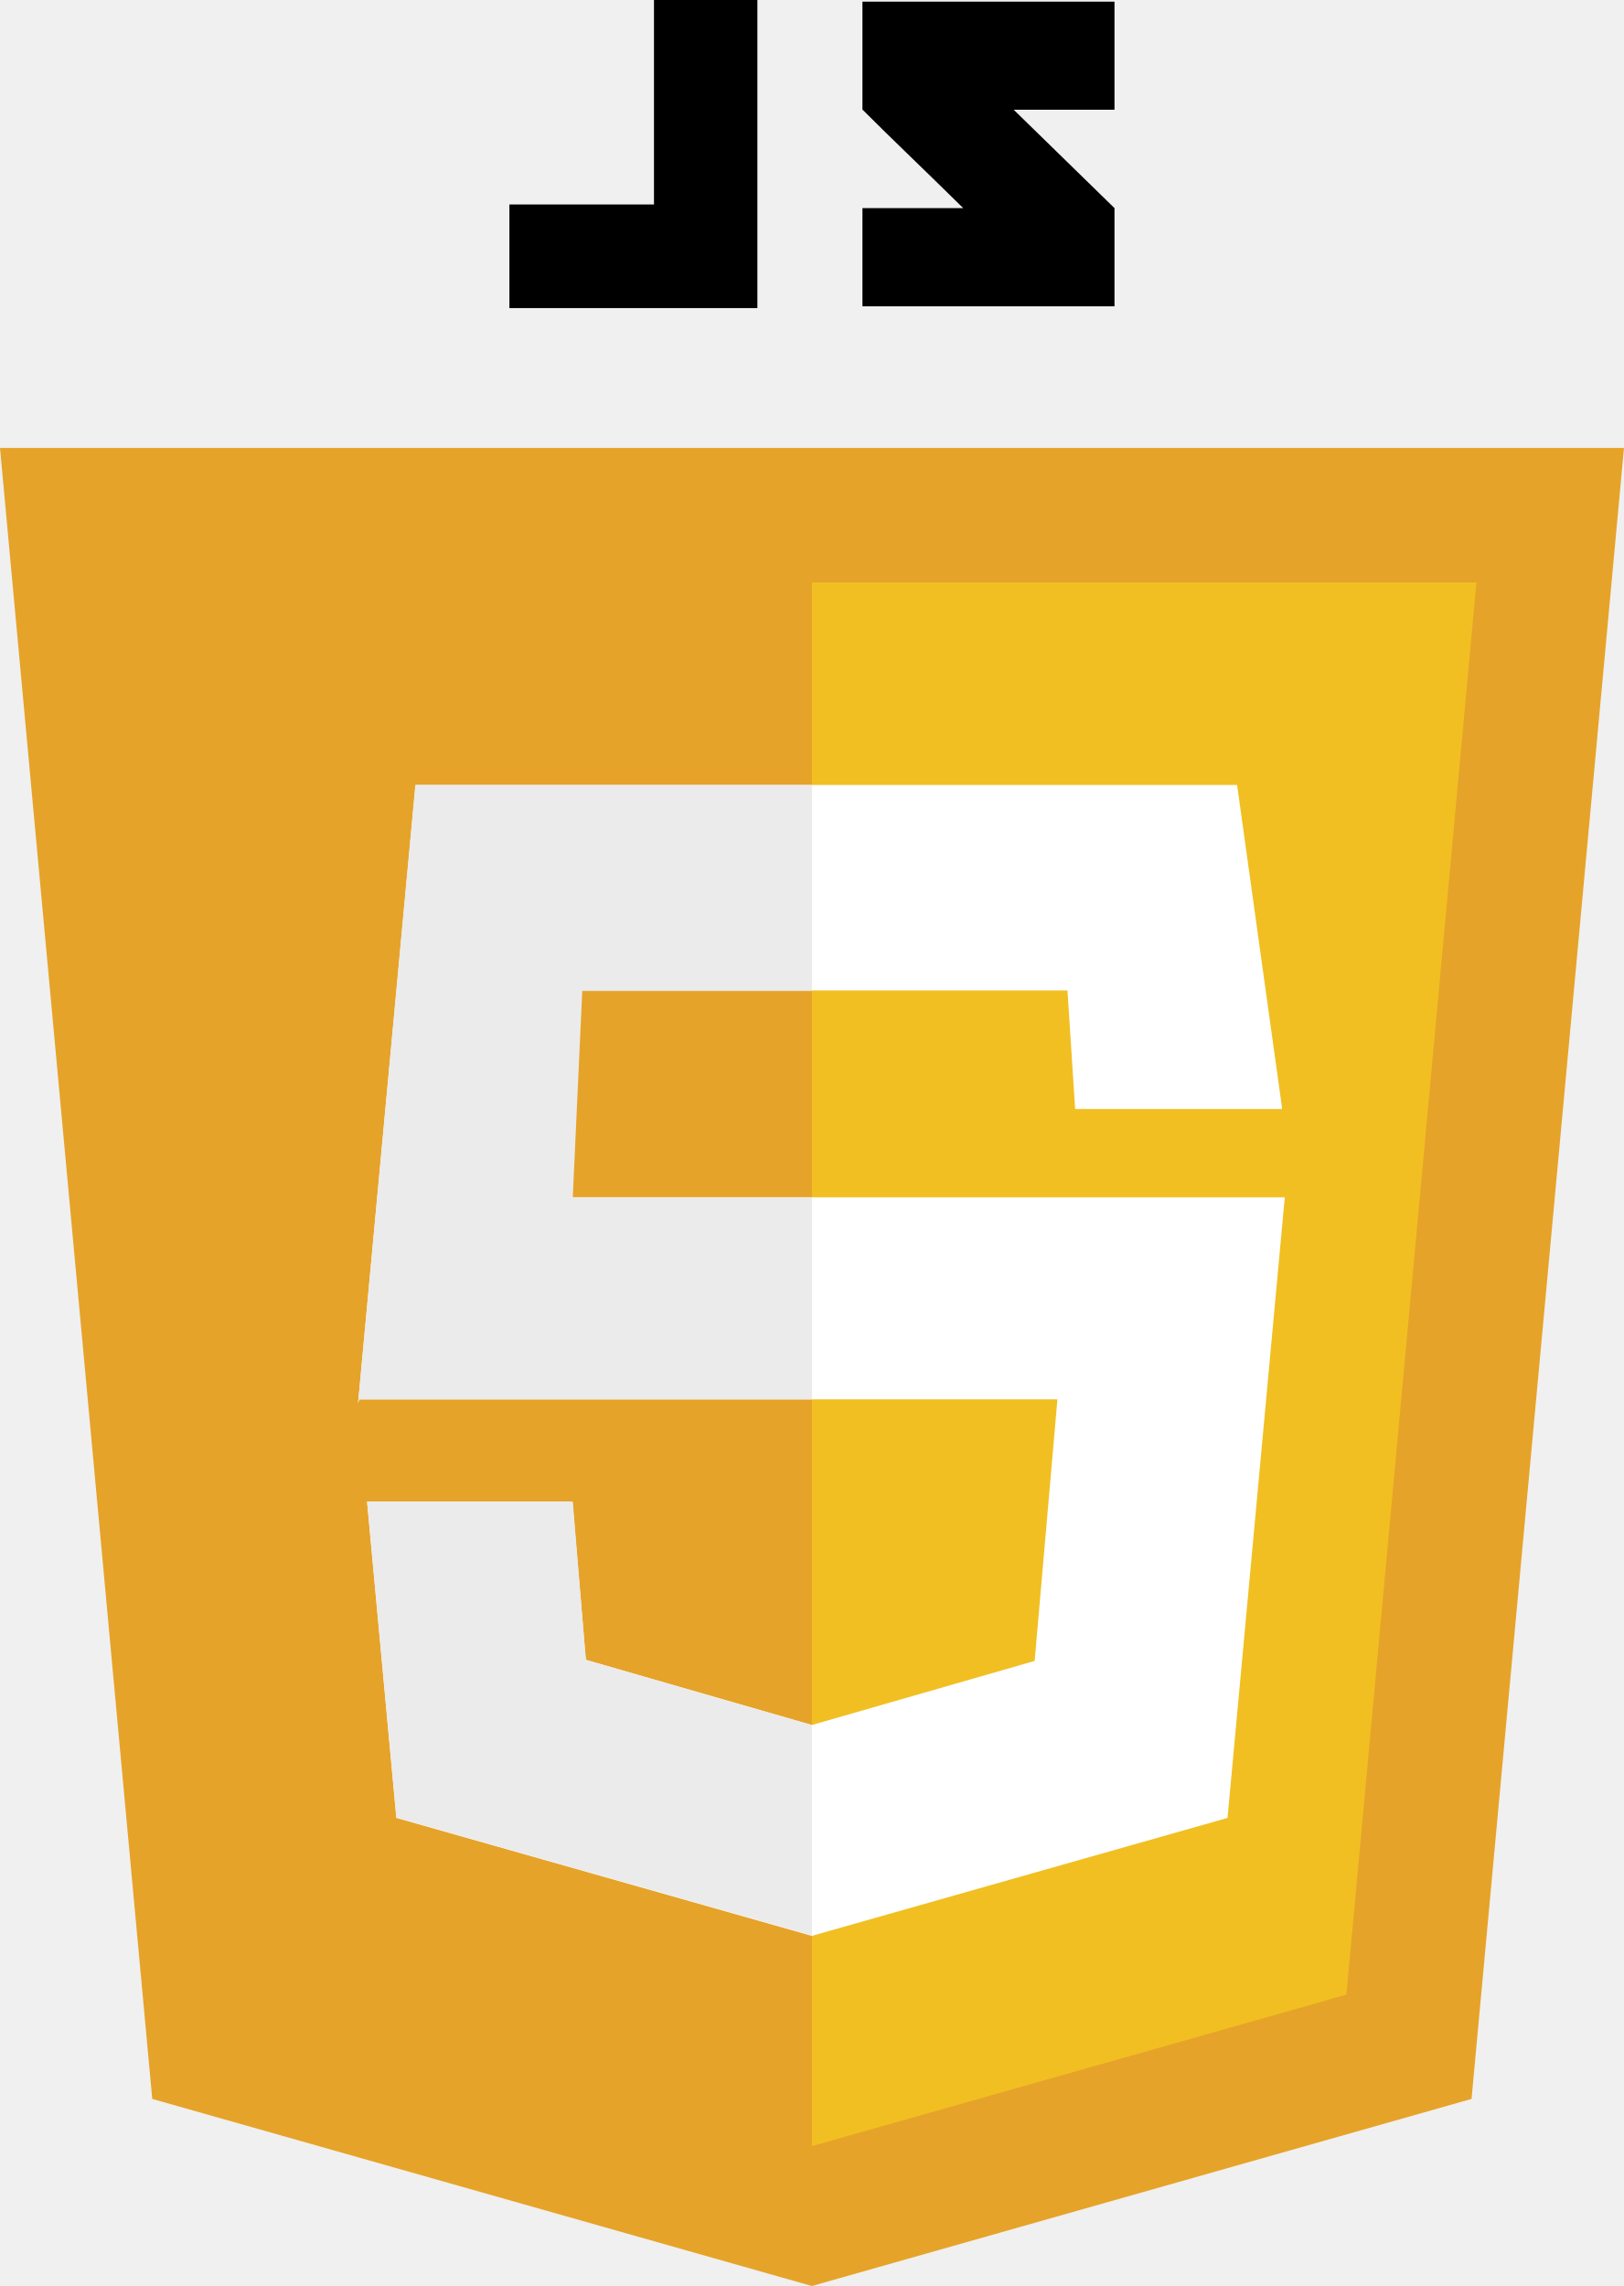
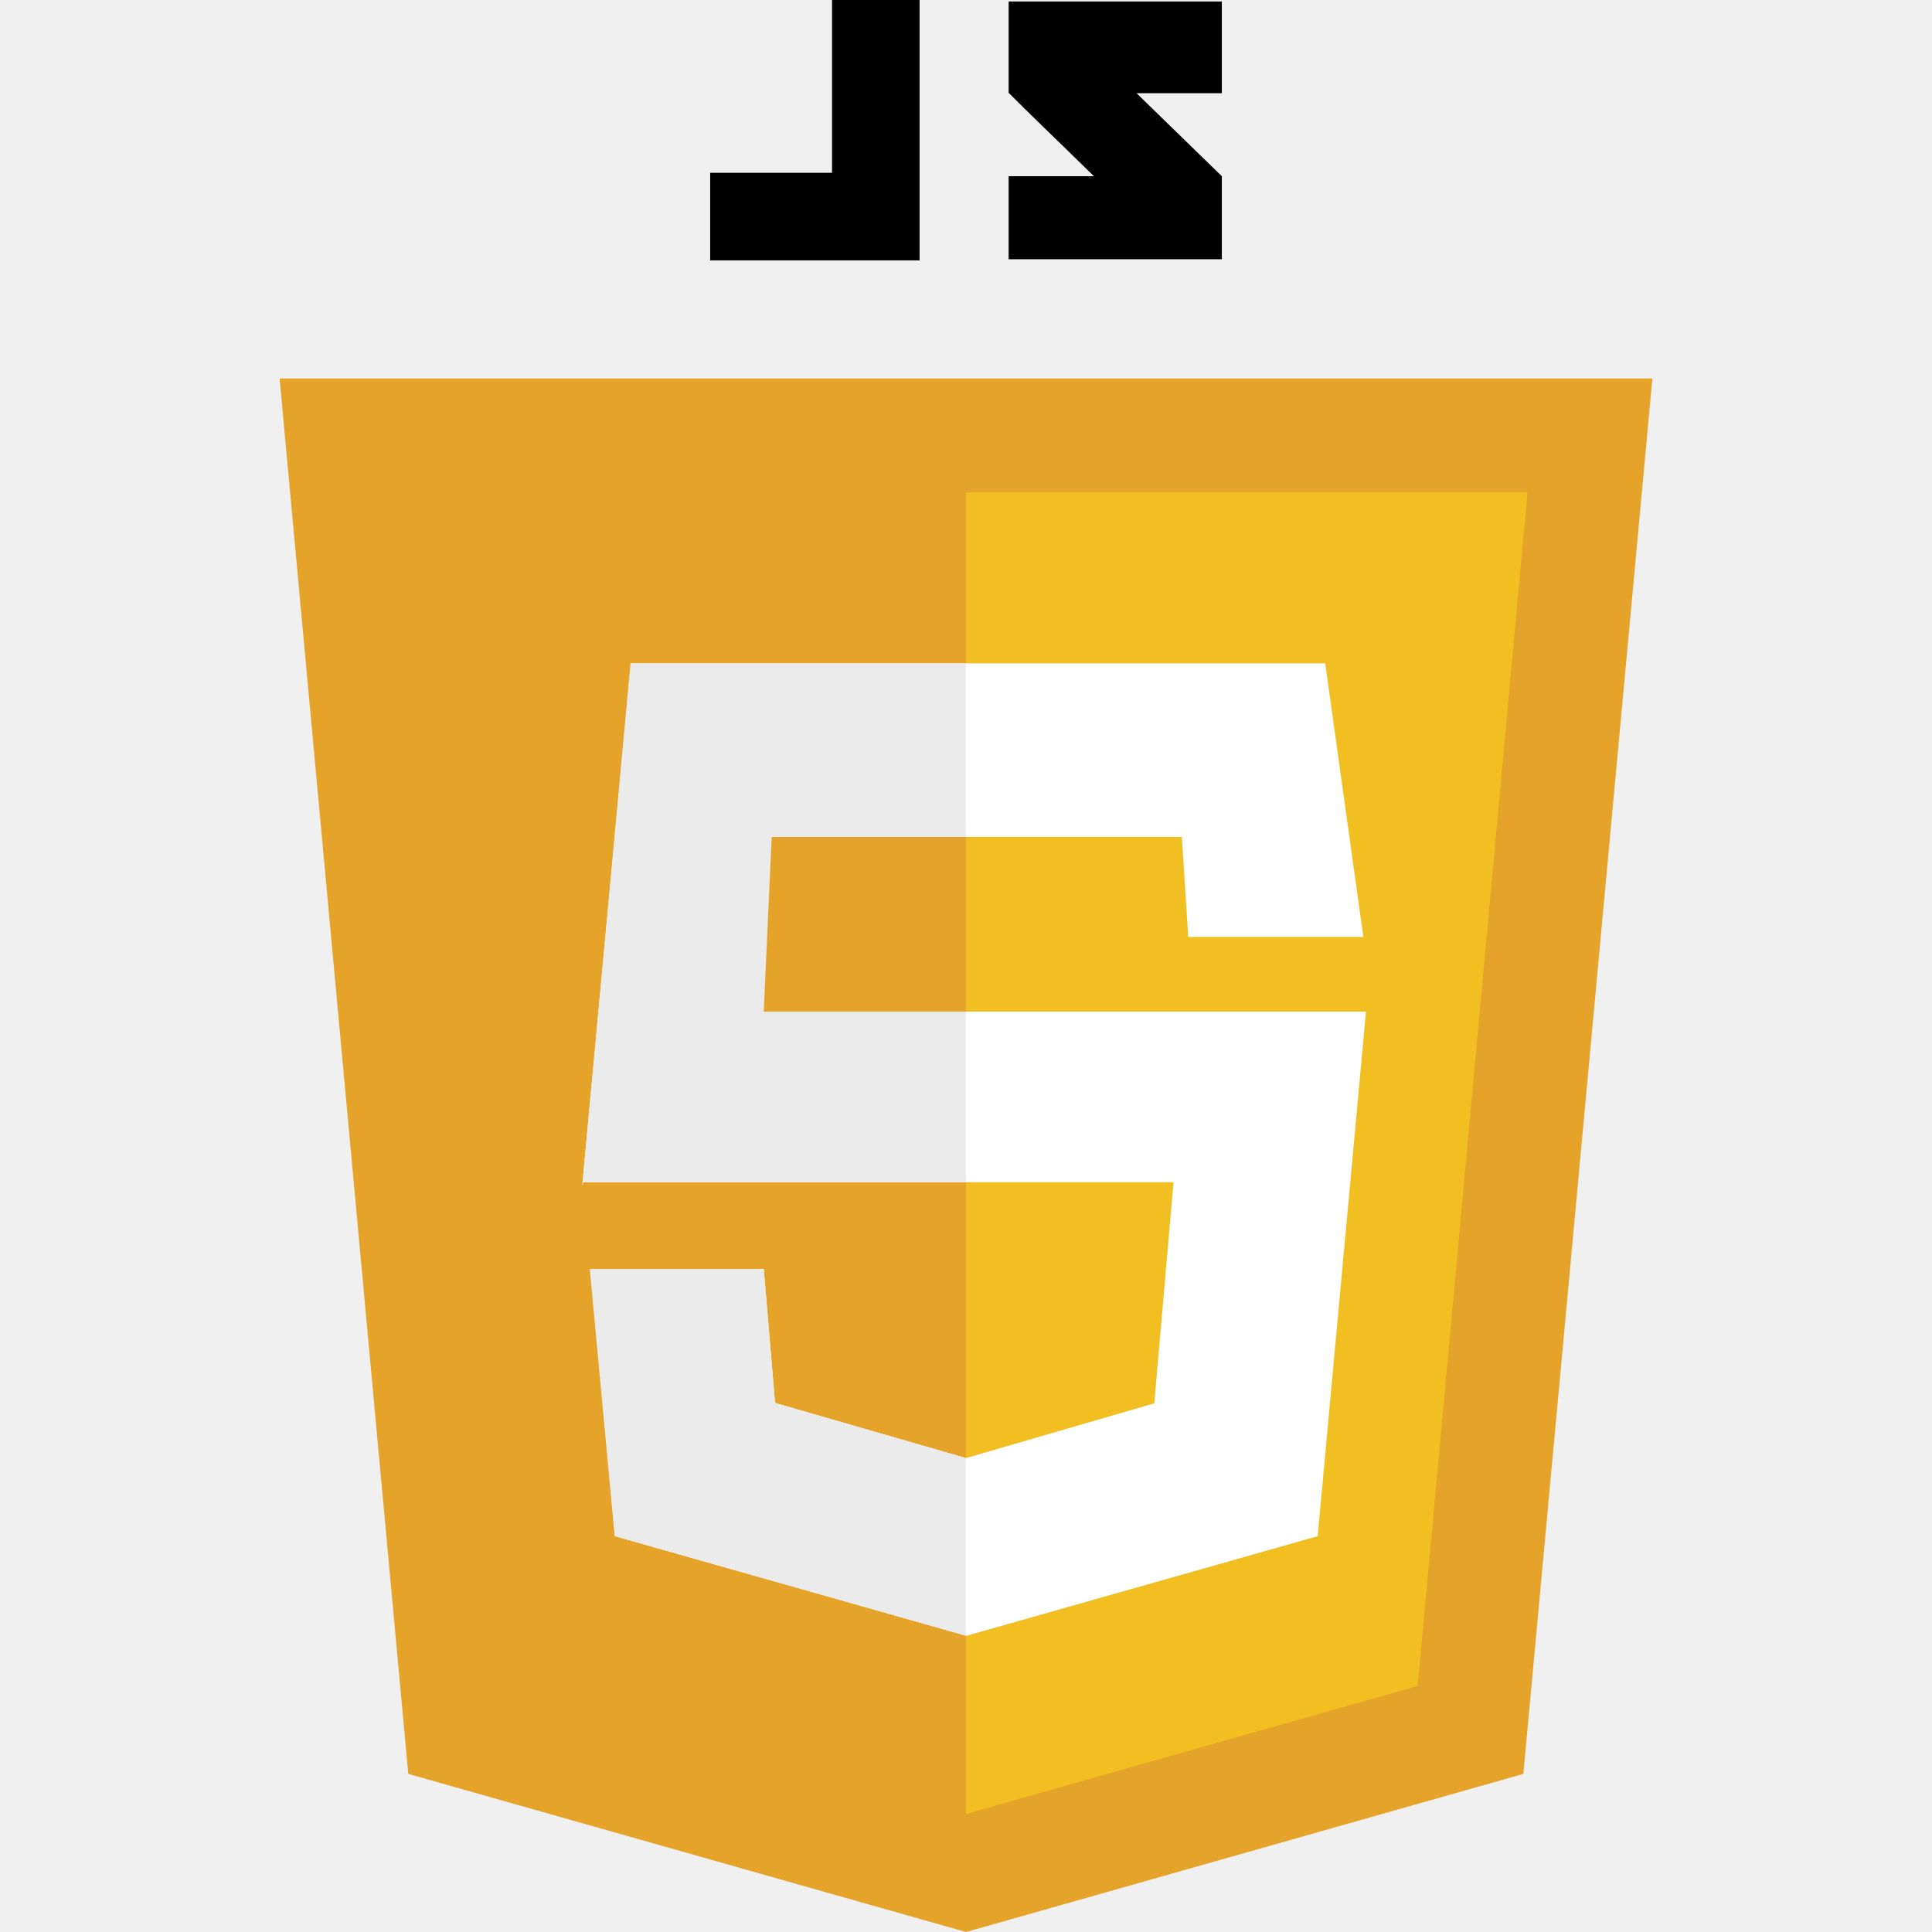
- <svg xmlns="http://www.w3.org/2000/svg" id="Layer_2" data-name="Layer 2" viewBox="0 0 363.72 512">
-   <defs>
-     <style>.cls-1{fill:#e6a329;}.cls-2{fill:#f1bf22;}.cls-3{fill:#fff;}.cls-4{fill:#ebebeb;}</style>
-   </defs>
-   <path class="cls-1" d="M438.36,100.33H74.64l34.1,369.77L256.48,512l147.74-41.9Z" transform="translate(-74.64)" />
-   <path class="cls-2" d="M256.48,130.46V480.67l119.71-33.92,29.12-316.29Z" transform="translate(-74.64)" />
-   <path class="cls-3" d="M351.71,175.82h-184L154.84,314.27l.26-.86H311.47L306.37,372l-49.89,14.35-50.63-14.58-3-35.45h-46l6.56,70.84,93.06,26.42,93.1-26.42,12.82-139H196.45l2.13-46.32H313.72l1.72,26.54h46.37Z" transform="translate(-74.64)" />
-   <path class="cls-4" d="M256.52,175.82H167.66L154.84,314.27l.26-.86H256.52V268.25h-53.6l2.13-46.33h51.47ZM202.92,336.3H156.86l6.56,70.8,93.06,26.38v-47.1l-50.63-14.63Z" transform="translate(-74.64)" />
-   <path d="M221.11,45.79H188.73V69h55.54V0H221.11ZM324.25.37H267.8V24.54c7.54,7.53,11.47,11.16,22.57,22.07H267.8v22h56.45v-22L301.68,24.58h22.57Z" transform="translate(-74.64)" />
+ <svg xmlns="http://www.w3.org/2000/svg" version="1.1" x="0px" y="0px" viewBox="0 0 512 512" style="enable-background:new 0 0 512 512;" xml:space="preserve">
+   <style type="text/css">
+ 	.st0{display:none;}
+ 	.st1{display:inline;}
+ 	.st2{fill:#264DE4;}
+ 	.st3{fill:#2965F1;}
+ 	.st4{fill:#EBEBEB;}
+ 	.st5{fill:#FFFFFF;}
+ 	.st6{fill:#E6A329;}
+ 	.st7{fill:#F1BF22;}
+ 	.st8{display:inline;fill:#E44D26;}
+ 	.st9{display:inline;fill:#F16529;}
+ 	.st10{display:inline;fill:#EBEBEB;}
+ 	.st11{display:inline;fill:#FFFFFF;}
+ </style>
+   <g id="svg3476" class="st0">
+     <g id="layer1" transform="translate(-193.633,-276.3622)" class="st1">
+       <g id="g3013" transform="translate(119,276.3622)">
+         <polygon id="polygon2989" class="st2" points="512,100.6 479,470.8 330.4,512 182.3,470.9 149.3,100.6    " />
+         <polygon id="polygon2991" class="st3" points="450.7,447.2 478.9,130.9 330.6,130.9 330.6,480.5    " />
+         <polygon id="polygon2993" class="st4" points="224.9,268.2 229,313.6 330.6,313.6 330.6,268.2    " />
+         <polygon id="polygon2995" class="st4" points="330.6,176.3 330.5,176.3 216.8,176.3 220.9,221.7 330.6,221.7    " />
+         <polygon id="polygon2997" class="st4" points="330.6,433.4 330.6,386.2 330.4,386.2 279.9,372.5 276.6,336.3 252.1,336.3      231,336.3 237.4,407.6 330.4,433.5    " />
+         <path id="path2999" d="M234.6,0h55v23h-32v23h32v23h-55V0z" />
+         <path id="path3001" d="M300.6,0h55v20h-32v4h32v46h-55V49h32v-4h-32V0z" />
+         <path id="path3003" d="M366.6,0h55v20h-32v4h32v46h-55V49h32v-4h-32V0z" />
+         <polygon id="polygon3005" class="st5" points="386.4,313.6 381.1,372.5 330.5,386.2 330.5,433.4 423.6,407.6 424.3,400      434.9,280.4 436,268.2 444.2,176.3 330.5,176.3 330.5,221.7 394.5,221.7 390.3,268.2 330.5,268.2 330.5,313.6    " />
+       </g>
+     </g>
+   </g>
+   <g id="Layer_2">
+     <path class="st6" d="M437.9,100.3H74.1l34.1,369.8L256,512l147.7-41.9L437.9,100.3z" />
+     <path class="st7" d="M256,130.5v350.2l119.7-33.9l29.1-316.3L256,130.5z" />
+     <path class="st5" d="M351.2,175.8h-184l-12.9,138.4l0.3-0.9H311l-5.1,58.6L256,386.4l-50.6-14.6l-3-35.5h-46l6.6,70.8l93.1,26.4   l93.1-26.4l12.8-139H196l2.1-46.3h115.1l1.7,26.5h46.4L351.2,175.8z" />
+     <path class="st4" d="M256,175.8h-88.9l-12.8,138.4l0.3-0.9H256v-45.2h-53.6l2.1-46.3H256V175.8z M202.4,336.3h-46.1l6.6,70.8   l93.1,26.4v-47.1l-50.6-14.6L202.4,336.3z" />
+     <path d="M220.6,45.8h-32.4V69h55.5V0h-23.2V45.8z M323.8,0.4h-56.5v24.2c7.5,7.5,11.5,11.2,22.6,22.1h-22.6v22h56.5v-22l-22.6-22   h22.6V0.4z" />
+   </g>
+   <g id="Layer_3" class="st0">
+     <path class="st1" d="M108.4,0h23v22.8h21.2V0h23v69h-23V46h-21v23h-23.2 M206,23h-20.3V0h63.7v23H229v46h-23 M259.5,0h24.1   l14.8,24.3L313.2,0h24.1v69h-23V34.8l-16.1,24.8l-16.1-24.8V69h-22.6 M348.7,0h23v46.2h32.6V69h-55.6" />
+     <path class="st8" d="M107.6,471l-33-370.4h362.8l-33,370.2L255.7,512" />
+     <path class="st9" d="M256,480.5V131h148.3L376,447" />
+     <path class="st10" d="M142,176.3h114v45.4h-64.2l4.2,46.5h60v45.3H154.4 M156.4,336.3H202l3.2,36.3l50.8,13.6v47.4l-93.2-26" />
+     <path class="st11" d="M369.6,176.3H255.8v45.4h109.6 M361.3,268.2H255.8v45.4h56l-5.3,59l-50.7,13.6v47.2l93-25.8" />
+   </g>
</svg>
